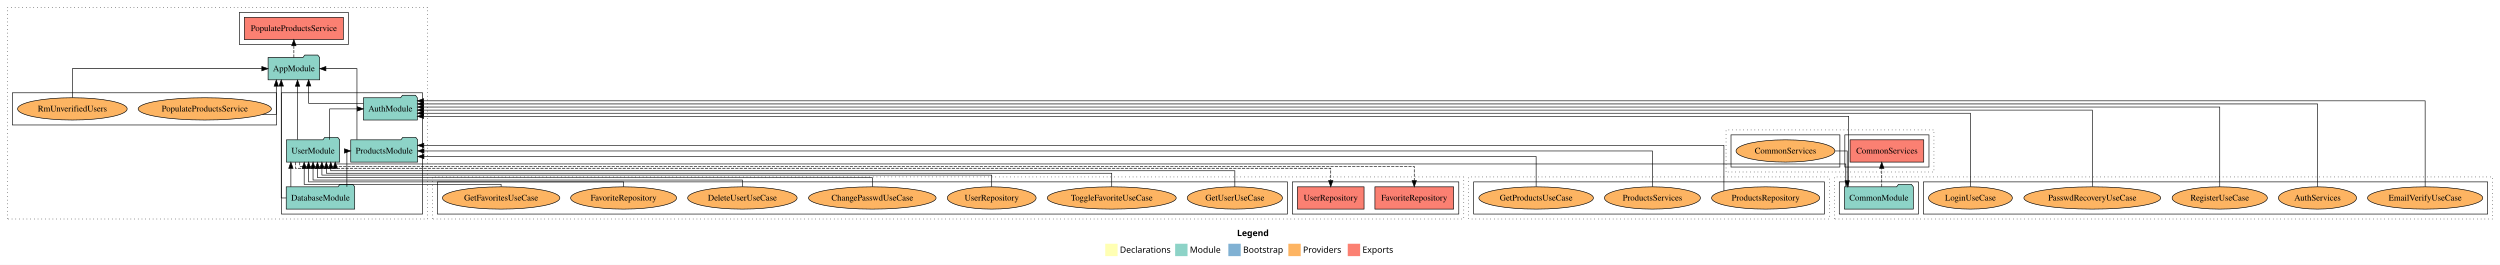
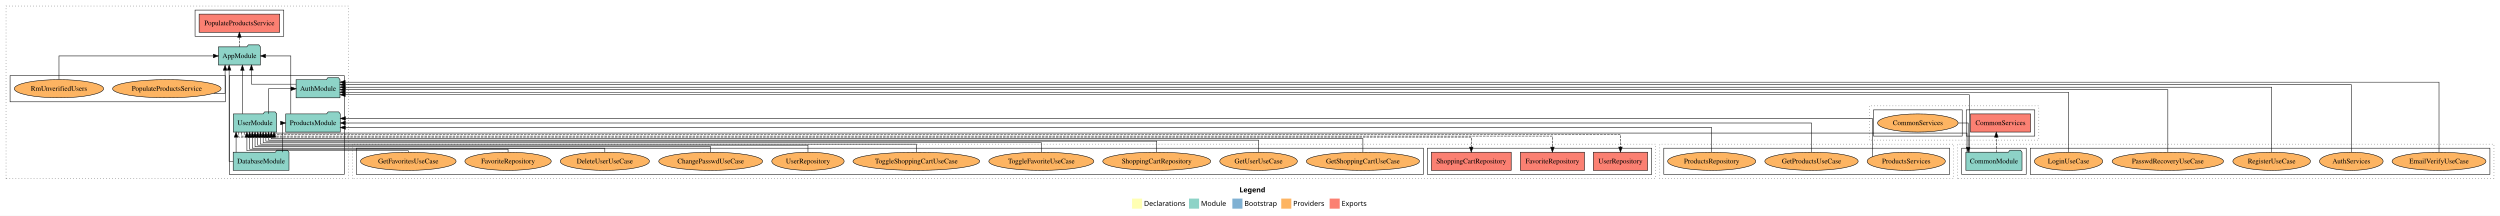
- <svg xmlns="http://www.w3.org/2000/svg" width="4041pt" height="428pt" viewBox="0.00 0.00 4041.00 428.00">
+ <svg xmlns="http://www.w3.org/2000/svg" width="4960pt" height="428pt" viewBox="0.00 0.00 4960.00 428.00">
  <g id="graph0" class="graph" transform="scale(1 1) rotate(0) translate(4 424)">
-     <polygon fill="white" stroke="transparent" points="-4,4 -4,-424 4037,-424 4037,4 -4,4" />
-     <text text-anchor="start" x="1995.51" y="-42.4" font-family="Times-12" font-weight="bold" font-size="14.00">Legend</text>
-     <polygon fill="#ffffb3" stroke="transparent" points="1782.5,-10 1782.5,-30 1802.5,-30 1802.5,-10 1782.5,-10" />
-     <text text-anchor="start" x="1806.13" y="-15.4" font-family="Times-12" font-size="14.00">  Declarations</text>
-     <polygon fill="#8dd3c7" stroke="transparent" points="1895.5,-10 1895.5,-30 1915.5,-30 1915.5,-10 1895.5,-10" />
-     <text text-anchor="start" x="1919.23" y="-15.4" font-family="Times-12" font-size="14.00">  Module</text>
-     <polygon fill="#80b1d3" stroke="transparent" points="1981.5,-10 1981.5,-30 2001.5,-30 2001.5,-10 1981.5,-10" />
-     <text text-anchor="start" x="2005.28" y="-15.4" font-family="Times-12" font-size="14.00">  Bootstrap</text>
-     <polygon fill="#fdb462" stroke="transparent" points="2078.5,-10 2078.5,-30 2098.5,-30 2098.5,-10 2078.5,-10" />
-     <text text-anchor="start" x="2102.17" y="-15.4" font-family="Times-12" font-size="14.00">  Providers</text>
-     <polygon fill="#fb8072" stroke="transparent" points="2174.5,-10 2174.5,-30 2194.5,-30 2194.5,-10 2174.5,-10" />
-     <text text-anchor="start" x="2198.23" y="-15.4" font-family="Times-12" font-size="14.00">  Exports</text>
+     <polygon fill="white" stroke="transparent" points="-4,4 -4,-424 4956,-424 4956,4 -4,4" />
+     <text text-anchor="start" x="2455.01" y="-42.4" font-family="Times-12" font-weight="bold" font-size="14.00">Legend</text>
+     <polygon fill="#ffffb3" stroke="transparent" points="2242,-10 2242,-30 2262,-30 2262,-10 2242,-10" />
+     <text text-anchor="start" x="2265.63" y="-15.4" font-family="Times-12" font-size="14.00">  Declarations</text>
+     <polygon fill="#8dd3c7" stroke="transparent" points="2355,-10 2355,-30 2375,-30 2375,-10 2355,-10" />
+     <text text-anchor="start" x="2378.73" y="-15.4" font-family="Times-12" font-size="14.00">  Module</text>
+     <polygon fill="#80b1d3" stroke="transparent" points="2441,-10 2441,-30 2461,-30 2461,-10 2441,-10" />
+     <text text-anchor="start" x="2464.78" y="-15.4" font-family="Times-12" font-size="14.00">  Bootstrap</text>
+     <polygon fill="#fdb462" stroke="transparent" points="2538,-10 2538,-30 2558,-30 2558,-10 2538,-10" />
+     <text text-anchor="start" x="2561.67" y="-15.4" font-family="Times-12" font-size="14.00">  Providers</text>
+     <polygon fill="#fb8072" stroke="transparent" points="2634,-10 2634,-30 2654,-30 2654,-10 2634,-10" />
+     <text text-anchor="start" x="2657.73" y="-15.4" font-family="Times-12" font-size="14.00">  Exports</text>
    <g id="clust1" class="cluster">
      <polygon fill="none" stroke="black" stroke-dasharray="1,5" points="8,-70 8,-412 687,-412 687,-70 8,-70" />
    </g>
    <g id="clust3" class="cluster">
      <polygon fill="none" stroke="black" points="451,-78 451,-274 679,-274 679,-78 451,-78" />
    </g>
    <g id="clust4" class="cluster">
      <polygon fill="none" stroke="black" points="383,-352 383,-404 559,-404 559,-352 383,-352" />
    </g>
    <g id="clust6" class="cluster">
      <polygon fill="none" stroke="black" points="16,-222 16,-274 443,-274 443,-222 16,-222" />
    </g>
    <g id="clust7" class="cluster">
-       <polygon fill="none" stroke="black" stroke-dasharray="1,5" points="2961,-70 2961,-138 4025,-138 4025,-70 2961,-70" />
+       <polygon fill="none" stroke="black" stroke-dasharray="1,5" points="3880,-70 3880,-138 4944,-138 4944,-70 3880,-70" />
    </g>
    <g id="clust9" class="cluster">
-       <polygon fill="none" stroke="black" points="2969,-78 2969,-130 3097,-130 3097,-78 2969,-78" />
+       <polygon fill="none" stroke="black" points="3888,-78 3888,-130 4016,-130 4016,-78 3888,-78" />
    </g>
    <g id="clust12" class="cluster">
-       <polygon fill="none" stroke="black" points="3105,-78 3105,-130 4017,-130 4017,-78 3105,-78" />
+       <polygon fill="none" stroke="black" points="4024,-78 4024,-130 4936,-130 4936,-78 4024,-78" />
    </g>
    <g id="clust13" class="cluster">
-       <polygon fill="none" stroke="black" stroke-dasharray="1,5" points="2786,-146 2786,-214 3122,-214 3122,-146 2786,-146" />
+       <polygon fill="none" stroke="black" stroke-dasharray="1,5" points="3705,-146 3705,-214 4041,-214 4041,-146 3705,-146" />
    </g>
    <g id="clust16" class="cluster">
-       <polygon fill="none" stroke="black" points="2978,-154 2978,-206 3114,-206 3114,-154 2978,-154" />
+       <polygon fill="none" stroke="black" points="3897,-154 3897,-206 4033,-206 4033,-154 3897,-154" />
    </g>
    <g id="clust18" class="cluster">
-       <polygon fill="none" stroke="black" points="2794,-154 2794,-206 2970,-206 2970,-154 2794,-154" />
+       <polygon fill="none" stroke="black" points="3713,-154 3713,-206 3889,-206 3889,-154 3713,-154" />
    </g>
    <g id="clust25" class="cluster">
-       <polygon fill="none" stroke="black" stroke-dasharray="1,5" points="2370,-70 2370,-138 2953,-138 2953,-70 2370,-70" />
+       <polygon fill="none" stroke="black" stroke-dasharray="1,5" points="3289,-70 3289,-138 3872,-138 3872,-70 3289,-70" />
    </g>
    <g id="clust30" class="cluster">
-       <polygon fill="none" stroke="black" points="2378,-78 2378,-130 2945,-130 2945,-78 2378,-78" />
+       <polygon fill="none" stroke="black" points="3297,-78 3297,-130 3864,-130 3864,-78 3297,-78" />
    </g>
    <g id="clust31" class="cluster">
-       <polygon fill="none" stroke="black" stroke-dasharray="1,5" points="695,-70 695,-138 2362,-138 2362,-70 695,-70" />
+       <polygon fill="none" stroke="black" stroke-dasharray="1,5" points="695,-70 695,-138 3281,-138 3281,-70 695,-70" />
    </g>
    <g id="clust34" class="cluster">
-       <polygon fill="none" stroke="black" points="2085,-78 2085,-130 2354,-130 2354,-78 2085,-78" />
+       <polygon fill="none" stroke="black" points="2828,-78 2828,-130 3273,-130 3273,-78 2828,-78" />
    </g>
    <g id="clust36" class="cluster">
-       <polygon fill="none" stroke="black" points="703,-78 703,-130 2077,-130 2077,-78 703,-78" />
+       <polygon fill="none" stroke="black" points="703,-78 703,-130 2820,-130 2820,-78 703,-78" />
    </g>
    <g id="node1" class="node">
      <polygon fill="#8dd3c7" stroke="black" points="670.55,-266 667.55,-270 646.55,-270 643.55,-266 583.45,-266 583.45,-230 670.55,-230 670.55,-266" />
      <text text-anchor="middle" x="627" y="-243.8" font-family="Times,serif" font-size="14.00">AuthModule</text>
    </g>
    <g id="node5" class="node">
      <polygon fill="#8dd3c7" stroke="black" points="512.66,-331 509.66,-335 488.66,-335 485.66,-331 429.34,-331 429.34,-295 512.66,-295 512.66,-331" />
      <text text-anchor="middle" x="471" y="-308.8" font-family="Times,serif" font-size="14.00">AppModule</text>
    </g>
    <g id="edge1" class="edge">
      <path fill="none" stroke="black" d="M583.38,-257C544.9,-257 494.89,-257 494.89,-257 494.89,-257 494.89,-284.97 494.89,-284.97" />
      <polygon fill="black" stroke="black" points="491.39,-284.97 494.89,-294.97 498.39,-284.97 491.39,-284.97" />
    </g>
    <g id="node2" class="node">
      <polygon fill="#8dd3c7" stroke="black" points="569.35,-122 566.35,-126 545.35,-126 542.35,-122 458.65,-122 458.65,-86 569.35,-86 569.35,-122" />
      <text text-anchor="middle" x="514" y="-99.8" font-family="Times,serif" font-size="14.00">DatabaseModule</text>
    </g>
    <g id="node3" class="node">
      <polygon fill="#8dd3c7" stroke="black" points="671.04,-198 668.04,-202 647.04,-202 644.04,-198 562.96,-198 562.96,-162 671.04,-162 671.04,-198" />
      <text text-anchor="middle" x="617" y="-175.8" font-family="Times,serif" font-size="14.00">ProductsModule</text>
    </g>
    <g id="edge17" class="edge">
      <path fill="none" stroke="black" d="M556.73,-122.01C556.73,-144.49 556.73,-180 556.73,-180 556.73,-180 557.33,-180 557.33,-180" />
      <polygon fill="black" stroke="black" points="552.73,-183.5 562.73,-180 552.73,-176.5 552.73,-183.5" />
    </g>
    <g id="node4" class="node">
      <polygon fill="#8dd3c7" stroke="black" points="544.98,-198 541.98,-202 520.98,-202 517.98,-198 459.02,-198 459.02,-162 544.98,-162 544.98,-198" />
      <text text-anchor="middle" x="502" y="-175.8" font-family="Times,serif" font-size="14.00">UserModule</text>
    </g>
    <g id="edge22" class="edge">
-       <path fill="none" stroke="black" d="M466.18,-122.01C466.18,-122.01 466.18,-151.85 466.18,-151.85" />
-       <polygon fill="black" stroke="black" points="462.68,-151.85 466.18,-161.85 469.68,-151.85 462.68,-151.85" />
+       <path fill="none" stroke="black" d="M464.39,-122.01C464.39,-122.01 464.39,-151.85 464.39,-151.85" />
+       <polygon fill="black" stroke="black" points="460.89,-151.85 464.39,-161.85 467.89,-151.85 460.89,-151.85" />
    </g>
    <g id="edge2" class="edge">
      <path fill="none" stroke="black" d="M458.61,-104C453.72,-104 450.58,-104 450.58,-104 450.58,-104 450.58,-284.82 450.58,-284.82" />
      <polygon fill="black" stroke="black" points="447.08,-284.82 450.58,-294.82 454.08,-284.82 447.08,-284.82" />
    </g>
    <g id="edge3" class="edge">
      <path fill="none" stroke="black" d="M572.98,-198.21C572.98,-234.64 572.98,-313 572.98,-313 572.98,-313 522.77,-313 522.77,-313" />
      <polygon fill="black" stroke="black" points="522.77,-309.5 512.77,-313 522.77,-316.5 522.77,-309.5" />
    </g>
    <g id="edge9" class="edge">
      <path fill="none" stroke="black" d="M528.91,-198.22C528.91,-218.37 528.91,-248 528.91,-248 528.91,-248 573.4,-248 573.4,-248" />
      <polygon fill="black" stroke="black" points="573.4,-251.5 583.4,-248 573.4,-244.5 573.4,-251.5" />
    </g>
    <g id="edge4" class="edge">
      <path fill="none" stroke="black" d="M476.95,-198.21C476.95,-198.21 476.95,-284.58 476.95,-284.58" />
      <polygon fill="black" stroke="black" points="473.45,-284.58 476.95,-294.58 480.45,-284.58 473.45,-284.58" />
    </g>
    <g id="node20" class="node">
-       <polygon fill="#fb8072" stroke="black" points="2345.59,-122 2218.41,-122 2218.41,-86 2345.59,-86 2345.59,-122" />
-       <text text-anchor="middle" x="2282" y="-99.8" font-family="Times,serif" font-size="14.00">FavoriteRepository </text>
+       <polygon fill="#fb8072" stroke="black" points="3139.59,-122 3012.41,-122 3012.41,-86 3139.59,-86 3139.59,-122" />
+       <text text-anchor="middle" x="3076" y="-99.8" font-family="Times,serif" font-size="14.00">FavoriteRepository </text>
    </g>
    <g id="edge23" class="edge">
-       <path fill="none" stroke="black" stroke-dasharray="5,2" d="M480.51,-161.83C480.51,-157.95 480.51,-155 480.51,-155 480.51,-155 2282,-155 2282,-155 2282,-155 2282,-132.12 2282,-132.12" />
-       <polygon fill="black" stroke="black" points="2285.5,-132.12 2282,-122.12 2278.5,-132.12 2285.5,-132.12" />
+       <path fill="none" stroke="black" stroke-dasharray="5,2" d="M475.13,-161.94C475.13,-157.51 475.13,-154 475.13,-154 475.13,-154 3076,-154 3076,-154 3076,-154 3076,-132.05 3076,-132.05" />
+       <polygon fill="black" stroke="black" points="3079.5,-132.05 3076,-122.05 3072.5,-132.05 3079.5,-132.05" />
    </g>
    <g id="node21" class="node">
-       <polygon fill="#fb8072" stroke="black" points="2200.86,-122 2093.14,-122 2093.14,-86 2200.86,-86 2200.86,-122" />
-       <text text-anchor="middle" x="2147" y="-99.8" font-family="Times,serif" font-size="14.00">UserRepository </text>
+       <polygon fill="#fb8072" stroke="black" points="2994.21,-122 2835.79,-122 2835.79,-86 2994.21,-86 2994.21,-122" />
+       <text text-anchor="middle" x="2915" y="-99.8" font-family="Times,serif" font-size="14.00">ShoppingCartRepository </text>
    </g>
    <g id="edge24" class="edge">
-       <path fill="none" stroke="black" stroke-dasharray="5,2" d="M473.34,-161.79C473.34,-156.45 473.34,-152 473.34,-152 473.34,-152 2147,-152 2147,-152 2147,-152 2147,-132.15 2147,-132.15" />
-       <polygon fill="black" stroke="black" points="2150.5,-132.15 2147,-122.15 2143.5,-132.15 2150.5,-132.15" />
+       <path fill="none" stroke="black" stroke-dasharray="5,2" d="M469.76,-161.79C469.76,-156.45 469.76,-152 469.76,-152 469.76,-152 2915,-152 2915,-152 2915,-152 2915,-132.15 2915,-132.15" />
+       <polygon fill="black" stroke="black" points="2918.5,-132.15 2915,-122.15 2911.5,-132.15 2918.5,-132.15" />
+     </g>
+     <g id="node22" class="node">
+       <polygon fill="#fb8072" stroke="black" points="3264.86,-122 3157.14,-122 3157.14,-86 3264.86,-86 3264.86,-122" />
+       <text text-anchor="middle" x="3211" y="-99.8" font-family="Times,serif" font-size="14.00">UserRepository </text>
+     </g>
+     <g id="edge25" class="edge">
+       <path fill="none" stroke="black" stroke-dasharray="5,2" d="M480.51,-161.88C480.51,-159.03 480.51,-157 480.51,-157 480.51,-157 3211,-157 3211,-157 3211,-157 3211,-132.24 3211,-132.24" />
+       <polygon fill="black" stroke="black" points="3214.5,-132.24 3211,-122.24 3207.5,-132.24 3214.5,-132.24" />
    </g>
    <g id="node6" class="node">
      <polygon fill="#fb8072" stroke="black" points="550.96,-396 391.04,-396 391.04,-360 550.96,-360 550.96,-396" />
      <text text-anchor="middle" x="471" y="-373.8" font-family="Times,serif" font-size="14.00">PopulateProductsService </text>
    </g>
    <g id="edge5" class="edge">
      <path fill="none" stroke="black" stroke-dasharray="5,2" d="M471,-331.11C471,-331.11 471,-349.99 471,-349.99" />
      <polygon fill="black" stroke="black" points="467.5,-349.99 471,-359.99 474.5,-349.99 467.5,-349.99" />
    </g>
    <g id="node7" class="node">
      <ellipse fill="#fdb462" stroke="black" cx="327" cy="-248" rx="107.66" ry="18" />
      <text text-anchor="middle" x="327" y="-243.8" font-family="Times,serif" font-size="14.00">PopulateProductsService</text>
    </g>
    <g id="edge6" class="edge">
      <path fill="none" stroke="black" d="M420.29,-239C433.44,-239 442.58,-239 442.58,-239 442.58,-239 442.58,-284.71 442.58,-284.71" />
      <polygon fill="black" stroke="black" points="439.08,-284.71 442.58,-294.71 446.08,-284.71 439.08,-284.71" />
    </g>
    <g id="node8" class="node">
      <ellipse fill="#fdb462" stroke="black" cx="113" cy="-248" rx="88.6" ry="18" />
      <text text-anchor="middle" x="113" y="-243.8" font-family="Times,serif" font-size="14.00">RmUnverifiedUsers</text>
    </g>
    <g id="edge7" class="edge">
      <path fill="none" stroke="black" d="M113,-266.11C113,-285.34 113,-313 113,-313 113,-313 419.23,-313 419.23,-313" />
      <polygon fill="black" stroke="black" points="419.23,-316.5 429.23,-313 419.23,-309.5 419.23,-316.5" />
    </g>
    <g id="node9" class="node">
-       <polygon fill="#8dd3c7" stroke="black" points="3088.67,-122 3085.67,-126 3064.67,-126 3061.67,-122 2977.33,-122 2977.33,-86 3088.67,-86 3088.67,-122" />
-       <text text-anchor="middle" x="3033" y="-99.8" font-family="Times,serif" font-size="14.00">CommonModule</text>
+       <polygon fill="#8dd3c7" stroke="black" points="4007.67,-122 4004.67,-126 3983.67,-126 3980.67,-122 3896.33,-122 3896.33,-86 4007.67,-86 4007.67,-122" />
+       <text text-anchor="middle" x="3952" y="-99.8" font-family="Times,serif" font-size="14.00">CommonModule</text>
    </g>
    <g id="edge8" class="edge">
-       <path fill="none" stroke="black" d="M2984.15,-122.08C2984.15,-158.23 2984.15,-236 2984.15,-236 2984.15,-236 680.69,-236 680.69,-236" />
-       <polygon fill="black" stroke="black" points="680.69,-232.5 670.69,-236 680.69,-239.5 680.69,-232.5" />
+       <path fill="none" stroke="black" d="M3903.15,-122.08C3903.15,-158.23 3903.15,-236 3903.15,-236 3903.15,-236 680.84,-236 680.84,-236" />
+       <polygon fill="black" stroke="black" points="680.84,-232.5 670.84,-236 680.84,-239.5 680.84,-232.5" />
    </g>
    <g id="edge21" class="edge">
-       <path fill="none" stroke="black" d="M2979.49,-122.01C2979.49,-138.05 2979.49,-159 2979.49,-159 2979.49,-159 537.82,-159 537.82,-159 537.82,-159 537.82,-159.29 537.82,-159.29" />
-       <polygon fill="black" stroke="black" points="534.32,-151.92 537.82,-161.92 541.32,-151.92 534.32,-151.92" />
+       <path fill="none" stroke="black" d="M3898.49,-122.03C3898.49,-138.4 3898.49,-160 3898.49,-160 3898.49,-160 539.61,-160 539.61,-160 539.61,-160 539.61,-160.18 539.61,-160.18" />
+       <polygon fill="black" stroke="black" points="536.12,-151.85 539.61,-161.85 543.12,-151.85 536.12,-151.85" />
    </g>
    <g id="node15" class="node">
-       <polygon fill="#fb8072" stroke="black" points="3105.54,-198 2986.46,-198 2986.46,-162 3105.54,-162 3105.54,-198" />
-       <text text-anchor="middle" x="3046" y="-175.8" font-family="Times,serif" font-size="14.00">CommonServices </text>
+       <polygon fill="#fb8072" stroke="black" points="4024.54,-198 3905.46,-198 3905.46,-162 4024.54,-162 4024.54,-198" />
+       <text text-anchor="middle" x="3965" y="-175.8" font-family="Times,serif" font-size="14.00">CommonServices </text>
    </g>
    <g id="edge15" class="edge">
-       <path fill="none" stroke="black" stroke-dasharray="5,2" d="M3037.66,-122.01C3037.66,-122.01 3037.66,-151.85 3037.66,-151.85" />
-       <polygon fill="black" stroke="black" points="3034.16,-151.85 3037.66,-161.85 3041.16,-151.85 3034.16,-151.85" />
+       <path fill="none" stroke="black" stroke-dasharray="5,2" d="M3956.66,-122.01C3956.66,-122.01 3956.66,-151.85 3956.66,-151.85" />
+       <polygon fill="black" stroke="black" points="3953.16,-151.85 3956.66,-161.85 3960.16,-151.85 3953.16,-151.85" />
    </g>
    <g id="node10" class="node">
-       <ellipse fill="#fdb462" stroke="black" cx="3742" cy="-104" rx="63.12" ry="18" />
-       <text text-anchor="middle" x="3742" y="-99.8" font-family="Times,serif" font-size="14.00">AuthServices</text>
+       <ellipse fill="#fdb462" stroke="black" cx="4661" cy="-104" rx="63.12" ry="18" />
+       <text text-anchor="middle" x="4661" y="-99.8" font-family="Times,serif" font-size="14.00">AuthServices</text>
    </g>
    <g id="edge10" class="edge">
-       <path fill="none" stroke="black" d="M3742,-122.03C3742,-162.3 3742,-256 3742,-256 3742,-256 680.74,-256 680.74,-256" />
-       <polygon fill="black" stroke="black" points="680.74,-252.5 670.74,-256 680.74,-259.5 680.74,-252.5" />
+       <path fill="none" stroke="black" d="M4661,-122.03C4661,-162.3 4661,-256 4661,-256 4661,-256 680.59,-256 680.59,-256" />
+       <polygon fill="black" stroke="black" points="680.59,-252.5 670.59,-256 680.59,-259.5 680.59,-252.5" />
    </g>
    <g id="node11" class="node">
-       <ellipse fill="#fdb462" stroke="black" cx="3916" cy="-104" rx="93.17" ry="18" />
-       <text text-anchor="middle" x="3916" y="-99.8" font-family="Times,serif" font-size="14.00">EmailVerifyUseCase</text>
+       <ellipse fill="#fdb462" stroke="black" cx="4835" cy="-104" rx="93.17" ry="18" />
+       <text text-anchor="middle" x="4835" y="-99.8" font-family="Times,serif" font-size="14.00">EmailVerifyUseCase</text>
    </g>
    <g id="edge11" class="edge">
-       <path fill="none" stroke="black" d="M3916,-122.01C3916,-163.25 3916,-261 3916,-261 3916,-261 680.7,-261 680.7,-261" />
-       <polygon fill="black" stroke="black" points="680.7,-257.5 670.7,-261 680.7,-264.5 680.7,-257.5" />
+       <path fill="none" stroke="black" d="M4835,-122.01C4835,-163.25 4835,-261 4835,-261 4835,-261 680.71,-261 680.71,-261" />
+       <polygon fill="black" stroke="black" points="680.71,-257.5 670.71,-261 680.71,-264.5 680.71,-257.5" />
    </g>
    <g id="node12" class="node">
-       <ellipse fill="#fdb462" stroke="black" cx="3181" cy="-104" rx="67.78" ry="18" />
-       <text text-anchor="middle" x="3181" y="-99.8" font-family="Times,serif" font-size="14.00">LoginUseCase</text>
+       <ellipse fill="#fdb462" stroke="black" cx="4100" cy="-104" rx="67.78" ry="18" />
+       <text text-anchor="middle" x="4100" y="-99.8" font-family="Times,serif" font-size="14.00">LoginUseCase</text>
    </g>
    <g id="edge12" class="edge">
-       <path fill="none" stroke="black" d="M3181,-122.19C3181,-159.46 3181,-241 3181,-241 3181,-241 680.79,-241 680.79,-241" />
-       <polygon fill="black" stroke="black" points="680.79,-237.5 670.79,-241 680.79,-244.5 680.79,-237.5" />
+       <path fill="none" stroke="black" d="M4100,-122.19C4100,-159.46 4100,-241 4100,-241 4100,-241 680.6,-241 680.6,-241" />
+       <polygon fill="black" stroke="black" points="680.6,-237.5 670.6,-241 680.6,-244.5 680.6,-237.5" />
    </g>
    <g id="node13" class="node">
-       <ellipse fill="#fdb462" stroke="black" cx="3378" cy="-104" rx="110.57" ry="18" />
-       <text text-anchor="middle" x="3378" y="-99.8" font-family="Times,serif" font-size="14.00">PasswdRecoveryUseCase</text>
+       <ellipse fill="#fdb462" stroke="black" cx="4297" cy="-104" rx="110.57" ry="18" />
+       <text text-anchor="middle" x="4297" y="-99.8" font-family="Times,serif" font-size="14.00">PasswdRecoveryUseCase</text>
    </g>
    <g id="edge13" class="edge">
-       <path fill="none" stroke="black" d="M3378,-122.27C3378,-160.63 3378,-246 3378,-246 3378,-246 680.77,-246 680.77,-246" />
+       <path fill="none" stroke="black" d="M4297,-122.27C4297,-160.63 4297,-246 4297,-246 4297,-246 680.77,-246 680.77,-246" />
      <polygon fill="black" stroke="black" points="680.77,-242.5 670.77,-246 680.77,-249.5 680.77,-242.5" />
    </g>
    <g id="node14" class="node">
-       <ellipse fill="#fdb462" stroke="black" cx="3584" cy="-104" rx="77" ry="18" />
-       <text text-anchor="middle" x="3584" y="-99.8" font-family="Times,serif" font-size="14.00">RegisterUseCase</text>
+       <ellipse fill="#fdb462" stroke="black" cx="4503" cy="-104" rx="77" ry="18" />
+       <text text-anchor="middle" x="4503" y="-99.8" font-family="Times,serif" font-size="14.00">RegisterUseCase</text>
    </g>
    <g id="edge14" class="edge">
-       <path fill="none" stroke="black" d="M3584,-122.03C3584,-161.28 3584,-251 3584,-251 3584,-251 680.81,-251 680.81,-251" />
-       <polygon fill="black" stroke="black" points="680.81,-247.5 670.81,-251 680.81,-254.5 680.81,-247.5" />
+       <path fill="none" stroke="black" d="M4503,-122.03C4503,-161.28 4503,-251 4503,-251 4503,-251 680.86,-251 680.86,-251" />
+       <polygon fill="black" stroke="black" points="680.86,-247.5 670.86,-251 680.86,-254.5 680.86,-247.5" />
    </g>
    <g id="node16" class="node">
-       <ellipse fill="#fdb462" stroke="black" cx="2882" cy="-180" rx="79.9" ry="18" />
-       <text text-anchor="middle" x="2882" y="-175.8" font-family="Times,serif" font-size="14.00">CommonServices</text>
+       <ellipse fill="#fdb462" stroke="black" cx="3801" cy="-180" rx="79.9" ry="18" />
+       <text text-anchor="middle" x="3801" y="-175.8" font-family="Times,serif" font-size="14.00">CommonServices</text>
    </g>
    <g id="edge16" class="edge">
-       <path fill="none" stroke="black" d="M2962.1,-180C2973.71,-180 2981.82,-180 2981.82,-180 2981.82,-180 2981.82,-132.01 2981.82,-132.01" />
-       <polygon fill="black" stroke="black" points="2985.32,-132.01 2981.82,-122.01 2978.32,-132.01 2985.32,-132.01" />
+       <path fill="none" stroke="black" d="M3881.1,-180C3892.71,-180 3900.82,-180 3900.82,-180 3900.82,-180 3900.82,-132.01 3900.82,-132.01" />
+       <polygon fill="black" stroke="black" points="3904.32,-132.01 3900.82,-122.01 3897.32,-132.01 3904.32,-132.01" />
    </g>
    <g id="node17" class="node">
-       <ellipse fill="#fdb462" stroke="black" cx="2479" cy="-104" rx="92.61" ry="18" />
-       <text text-anchor="middle" x="2479" y="-99.8" font-family="Times,serif" font-size="14.00">GetProductsUseCase</text>
+       <ellipse fill="#fdb462" stroke="black" cx="3590" cy="-104" rx="92.61" ry="18" />
+       <text text-anchor="middle" x="3590" y="-99.8" font-family="Times,serif" font-size="14.00">GetProductsUseCase</text>
    </g>
    <g id="edge18" class="edge">
-       <path fill="none" stroke="black" d="M2479,-122.31C2479,-142.15 2479,-171 2479,-171 2479,-171 681.22,-171 681.22,-171" />
-       <polygon fill="black" stroke="black" points="681.22,-167.5 671.22,-171 681.22,-174.5 681.22,-167.5" />
+       <path fill="none" stroke="black" d="M3590,-122.01C3590,-144.49 3590,-180 3590,-180 3590,-180 681.14,-180 681.14,-180" />
+       <polygon fill="black" stroke="black" points="681.14,-176.5 671.14,-180 681.14,-183.5 681.14,-176.5" />
    </g>
    <g id="node18" class="node">
-       <ellipse fill="#fdb462" stroke="black" cx="2850" cy="-104" rx="87.42" ry="18" />
-       <text text-anchor="middle" x="2850" y="-99.8" font-family="Times,serif" font-size="14.00">ProductsRepository</text>
+       <ellipse fill="#fdb462" stroke="black" cx="3392" cy="-104" rx="87.42" ry="18" />
+       <text text-anchor="middle" x="3392" y="-99.8" font-family="Times,serif" font-size="14.00">ProductsRepository</text>
    </g>
    <g id="edge19" class="edge">
-       <path fill="none" stroke="black" d="M2782.55,-115.46C2782.55,-138.66 2782.55,-189 2782.55,-189 2782.55,-189 681.07,-189 681.07,-189" />
-       <polygon fill="black" stroke="black" points="681.07,-185.5 671.07,-189 681.07,-192.5 681.07,-185.5" />
+       <path fill="none" stroke="black" d="M3392,-122.31C3392,-142.15 3392,-171 3392,-171 3392,-171 681.19,-171 681.19,-171" />
+       <polygon fill="black" stroke="black" points="681.19,-167.5 671.19,-171 681.19,-174.5 681.19,-167.5" />
    </g>
    <g id="node19" class="node">
-       <ellipse fill="#fdb462" stroke="black" cx="2667" cy="-104" rx="77.58" ry="18" />
-       <text text-anchor="middle" x="2667" y="-99.8" font-family="Times,serif" font-size="14.00">ProductsServices</text>
+       <ellipse fill="#fdb462" stroke="black" cx="3778" cy="-104" rx="77.58" ry="18" />
+       <text text-anchor="middle" x="3778" y="-99.8" font-family="Times,serif" font-size="14.00">ProductsServices</text>
    </g>
    <g id="edge20" class="edge">
-       <path fill="none" stroke="black" d="M2667,-122.01C2667,-144.49 2667,-180 2667,-180 2667,-180 681.3,-180 681.3,-180" />
-       <polygon fill="black" stroke="black" points="681.3,-176.5 671.3,-180 681.3,-183.5 681.3,-176.5" />
-     </g>
-     <g id="node22" class="node">
+       <path fill="none" stroke="black" d="M3710.88,-113.1C3710.88,-135.02 3710.88,-189 3710.88,-189 3710.88,-189 681.35,-189 681.35,-189" />
+       <polygon fill="black" stroke="black" points="681.35,-185.5 671.35,-189 681.35,-192.5 681.35,-185.5" />
+     </g>
+     <g id="node23" class="node">
      <ellipse fill="#fdb462" stroke="black" cx="1406" cy="-104" rx="103.07" ry="18" />
      <text text-anchor="middle" x="1406" y="-99.8" font-family="Times,serif" font-size="14.00">ChangePasswdUseCase</text>
    </g>
-     <g id="edge25" class="edge">
-       <path fill="none" stroke="black" d="M1406,-122.04C1406,-129.75 1406,-137 1406,-137 1406,-137 509.16,-137 509.16,-137 509.16,-137 509.16,-151.51 509.16,-151.51" />
-       <polygon fill="black" stroke="black" points="505.66,-151.51 509.16,-161.51 512.66,-151.51 505.66,-151.51" />
-     </g>
-     <g id="node23" class="node">
+     <g id="edge26" class="edge">
+       <path fill="none" stroke="black" d="M1406,-122.2C1406,-128.03 1406,-133 1406,-133 1406,-133 502,-133 502,-133 502,-133 502,-151.96 502,-151.96" />
+       <polygon fill="black" stroke="black" points="498.5,-151.96 502,-161.96 505.5,-151.96 498.5,-151.96" />
+     </g>
+     <g id="node24" class="node">
      <ellipse fill="#fdb462" stroke="black" cx="1196" cy="-104" rx="88.49" ry="18" />
      <text text-anchor="middle" x="1196" y="-99.8" font-family="Times,serif" font-size="14.00">DeleteUserUseCase</text>
    </g>
-     <g id="edge26" class="edge">
-       <path fill="none" stroke="black" d="M1196,-122.2C1196,-128.03 1196,-133 1196,-133 1196,-133 502,-133 502,-133 502,-133 502,-151.96 502,-151.96" />
-       <polygon fill="black" stroke="black" points="498.5,-151.96 502,-161.96 505.5,-151.96 498.5,-151.96" />
-     </g>
-     <g id="node24" class="node">
+     <g id="edge27" class="edge">
+       <path fill="none" stroke="black" d="M1196,-122.06C1196,-126.49 1196,-130 1196,-130 1196,-130 496.63,-130 496.63,-130 496.63,-130 496.63,-151.95 496.63,-151.95" />
+       <polygon fill="black" stroke="black" points="493.13,-151.95 496.63,-161.95 500.13,-151.95 493.13,-151.95" />
+     </g>
+     <g id="node25" class="node">
      <ellipse fill="#fdb462" stroke="black" cx="1004" cy="-104" rx="85.69" ry="18" />
      <text text-anchor="middle" x="1004" y="-99.8" font-family="Times,serif" font-size="14.00">FavoriteRepository</text>
    </g>
-     <g id="edge27" class="edge">
-       <path fill="none" stroke="black" d="M1004,-122.06C1004,-126.49 1004,-130 1004,-130 1004,-130 494.84,-130 494.84,-130 494.84,-130 494.84,-151.95 494.84,-151.95" />
-       <polygon fill="black" stroke="black" points="491.34,-151.95 494.84,-161.95 498.34,-151.95 491.34,-151.95" />
-     </g>
-     <g id="node25" class="node">
+     <g id="edge28" class="edge">
+       <path fill="none" stroke="black" d="M1004,-122.19C1004,-125.54 1004,-128 1004,-128 1004,-128 491.25,-128 491.25,-128 491.25,-128 491.25,-151.81 491.25,-151.81" />
+       <polygon fill="black" stroke="black" points="487.75,-151.81 491.25,-161.81 494.75,-151.81 487.75,-151.81" />
+     </g>
+     <g id="node26" class="node">
      <ellipse fill="#fdb462" stroke="black" cx="806" cy="-104" rx="94.9" ry="18" />
      <text text-anchor="middle" x="806" y="-99.8" font-family="Times,serif" font-size="14.00">GetFavoritesUseCase</text>
    </g>
-     <g id="edge28" class="edge">
-       <path fill="none" stroke="black" d="M806,-122.17C806,-124.45 806,-126 806,-126 806,-126 487.67,-126 487.67,-126 487.67,-126 487.67,-151.72 487.67,-151.72" />
-       <polygon fill="black" stroke="black" points="484.17,-151.72 487.67,-161.72 491.17,-151.72 484.17,-151.72" />
-     </g>
-     <g id="node26" class="node">
-       <ellipse fill="#fdb462" stroke="black" cx="1992" cy="-104" rx="76.98" ry="18" />
-       <text text-anchor="middle" x="1992" y="-99.8" font-family="Times,serif" font-size="14.00">GetUserUseCase</text>
-     </g>
    <g id="edge29" class="edge">
-       <path fill="none" stroke="black" d="M1992,-122.15C1992,-134.27 1992,-148 1992,-148 1992,-148 530.66,-148 530.66,-148 530.66,-148 530.66,-151.76 530.66,-151.76" />
-       <polygon fill="black" stroke="black" points="527.16,-151.76 530.66,-161.76 534.16,-151.76 527.16,-151.76" />
+       <path fill="none" stroke="black" d="M806,-122.08C806,-123.85 806,-125 806,-125 806,-125 485.88,-125 485.88,-125 485.88,-125 485.88,-151.99 485.88,-151.99" />
+       <polygon fill="black" stroke="black" points="482.38,-151.99 485.88,-161.99 489.38,-151.99 482.38,-151.99" />
    </g>
    <g id="node27" class="node">
-       <ellipse fill="#fdb462" stroke="black" cx="1793" cy="-104" rx="104.21" ry="18" />
-       <text text-anchor="middle" x="1793" y="-99.8" font-family="Times,serif" font-size="14.00">ToggleFavoriteUseCase</text>
+       <ellipse fill="#fdb462" stroke="black" cx="2700" cy="-104" rx="112.32" ry="18" />
+       <text text-anchor="middle" x="2700" y="-99.8" font-family="Times,serif" font-size="14.00">GetShoppingCartUseCase</text>
    </g>
    <g id="edge30" class="edge">
-       <path fill="none" stroke="black" d="M1793,-122.13C1793,-132.71 1793,-144 1793,-144 1793,-144 523.49,-144 523.49,-144 523.49,-144 523.49,-151.58 523.49,-151.58" />
+       <path fill="none" stroke="black" d="M2700,-122.04C2700,-134.56 2700,-149 2700,-149 2700,-149 534.24,-149 534.24,-149 534.24,-149 534.24,-151.97 534.24,-151.97" />
+       <polygon fill="black" stroke="black" points="530.74,-151.97 534.24,-161.97 537.74,-151.97 530.74,-151.97" />
+     </g>
+     <g id="node28" class="node">
+       <ellipse fill="#fdb462" stroke="black" cx="2493" cy="-104" rx="76.98" ry="18" />
+       <text text-anchor="middle" x="2493" y="-99.8" font-family="Times,serif" font-size="14.00">GetUserUseCase</text>
+     </g>
+     <g id="edge31" class="edge">
+       <path fill="none" stroke="black" d="M2493,-122.06C2493,-133.44 2493,-146 2493,-146 2493,-146 528.87,-146 528.87,-146 528.87,-146 528.87,-151.81 528.87,-151.81" />
+       <polygon fill="black" stroke="black" points="525.37,-151.81 528.87,-161.81 532.37,-151.81 525.37,-151.81" />
+     </g>
+     <g id="node29" class="node">
+       <ellipse fill="#fdb462" stroke="black" cx="2291" cy="-104" rx="107.13" ry="18" />
+       <text text-anchor="middle" x="2291" y="-99.8" font-family="Times,serif" font-size="14.00">ShoppingCartRepository</text>
+     </g>
+     <g id="edge32" class="edge">
+       <path fill="none" stroke="black" d="M2291,-122.13C2291,-132.71 2291,-144 2291,-144 2291,-144 523.49,-144 523.49,-144 523.49,-144 523.49,-151.58 523.49,-151.58" />
      <polygon fill="black" stroke="black" points="519.99,-151.58 523.49,-161.58 526.99,-151.58 519.99,-151.58" />
    </g>
-     <g id="node28" class="node">
+     <g id="node30" class="node">
+       <ellipse fill="#fdb462" stroke="black" cx="2062" cy="-104" rx="104.21" ry="18" />
+       <text text-anchor="middle" x="2062" y="-99.8" font-family="Times,serif" font-size="14.00">ToggleFavoriteUseCase</text>
+     </g>
+     <g id="edge33" class="edge">
+       <path fill="none" stroke="black" d="M2062,-122.07C2062,-131.46 2062,-141 2062,-141 2062,-141 518.12,-141 518.12,-141 518.12,-141 518.12,-151.87 518.12,-151.87" />
+       <polygon fill="black" stroke="black" points="514.62,-151.87 518.12,-161.87 521.62,-151.87 514.62,-151.87" />
+     </g>
+     <g id="node31" class="node">
+       <ellipse fill="#fdb462" stroke="black" cx="1814" cy="-104" rx="125.65" ry="18" />
+       <text text-anchor="middle" x="1814" y="-99.8" font-family="Times,serif" font-size="14.00">ToggleShoppingCartUseCase</text>
+     </g>
+     <g id="edge34" class="edge">
+       <path fill="none" stroke="black" d="M1814,-122.19C1814,-130.28 1814,-138 1814,-138 1814,-138 512.75,-138 512.75,-138 512.75,-138 512.75,-151.94 512.75,-151.94" />
+       <polygon fill="black" stroke="black" points="509.25,-151.94 512.75,-161.94 516.25,-151.94 509.25,-151.94" />
+     </g>
+     <g id="node32" class="node">
      <ellipse fill="#fdb462" stroke="black" cx="1599" cy="-104" rx="71.79" ry="18" />
      <text text-anchor="middle" x="1599" y="-99.8" font-family="Times,serif" font-size="14.00">UserRepository</text>
    </g>
-     <g id="edge31" class="edge">
-       <path fill="none" stroke="black" d="M1599,-122.07C1599,-131.46 1599,-141 1599,-141 1599,-141 516.33,-141 516.33,-141 516.33,-141 516.33,-151.87 516.33,-151.87" />
-       <polygon fill="black" stroke="black" points="512.83,-151.87 516.33,-161.87 519.83,-151.87 512.83,-151.87" />
+     <g id="edge35" class="edge">
+       <path fill="none" stroke="black" d="M1599,-122.24C1599,-129.43 1599,-136 1599,-136 1599,-136 507.37,-136 507.37,-136 507.37,-136 507.37,-151.85 507.37,-151.85" />
+       <polygon fill="black" stroke="black" points="503.87,-151.85 507.37,-161.85 510.87,-151.85 503.87,-151.85" />
    </g>
  </g>
</svg>
